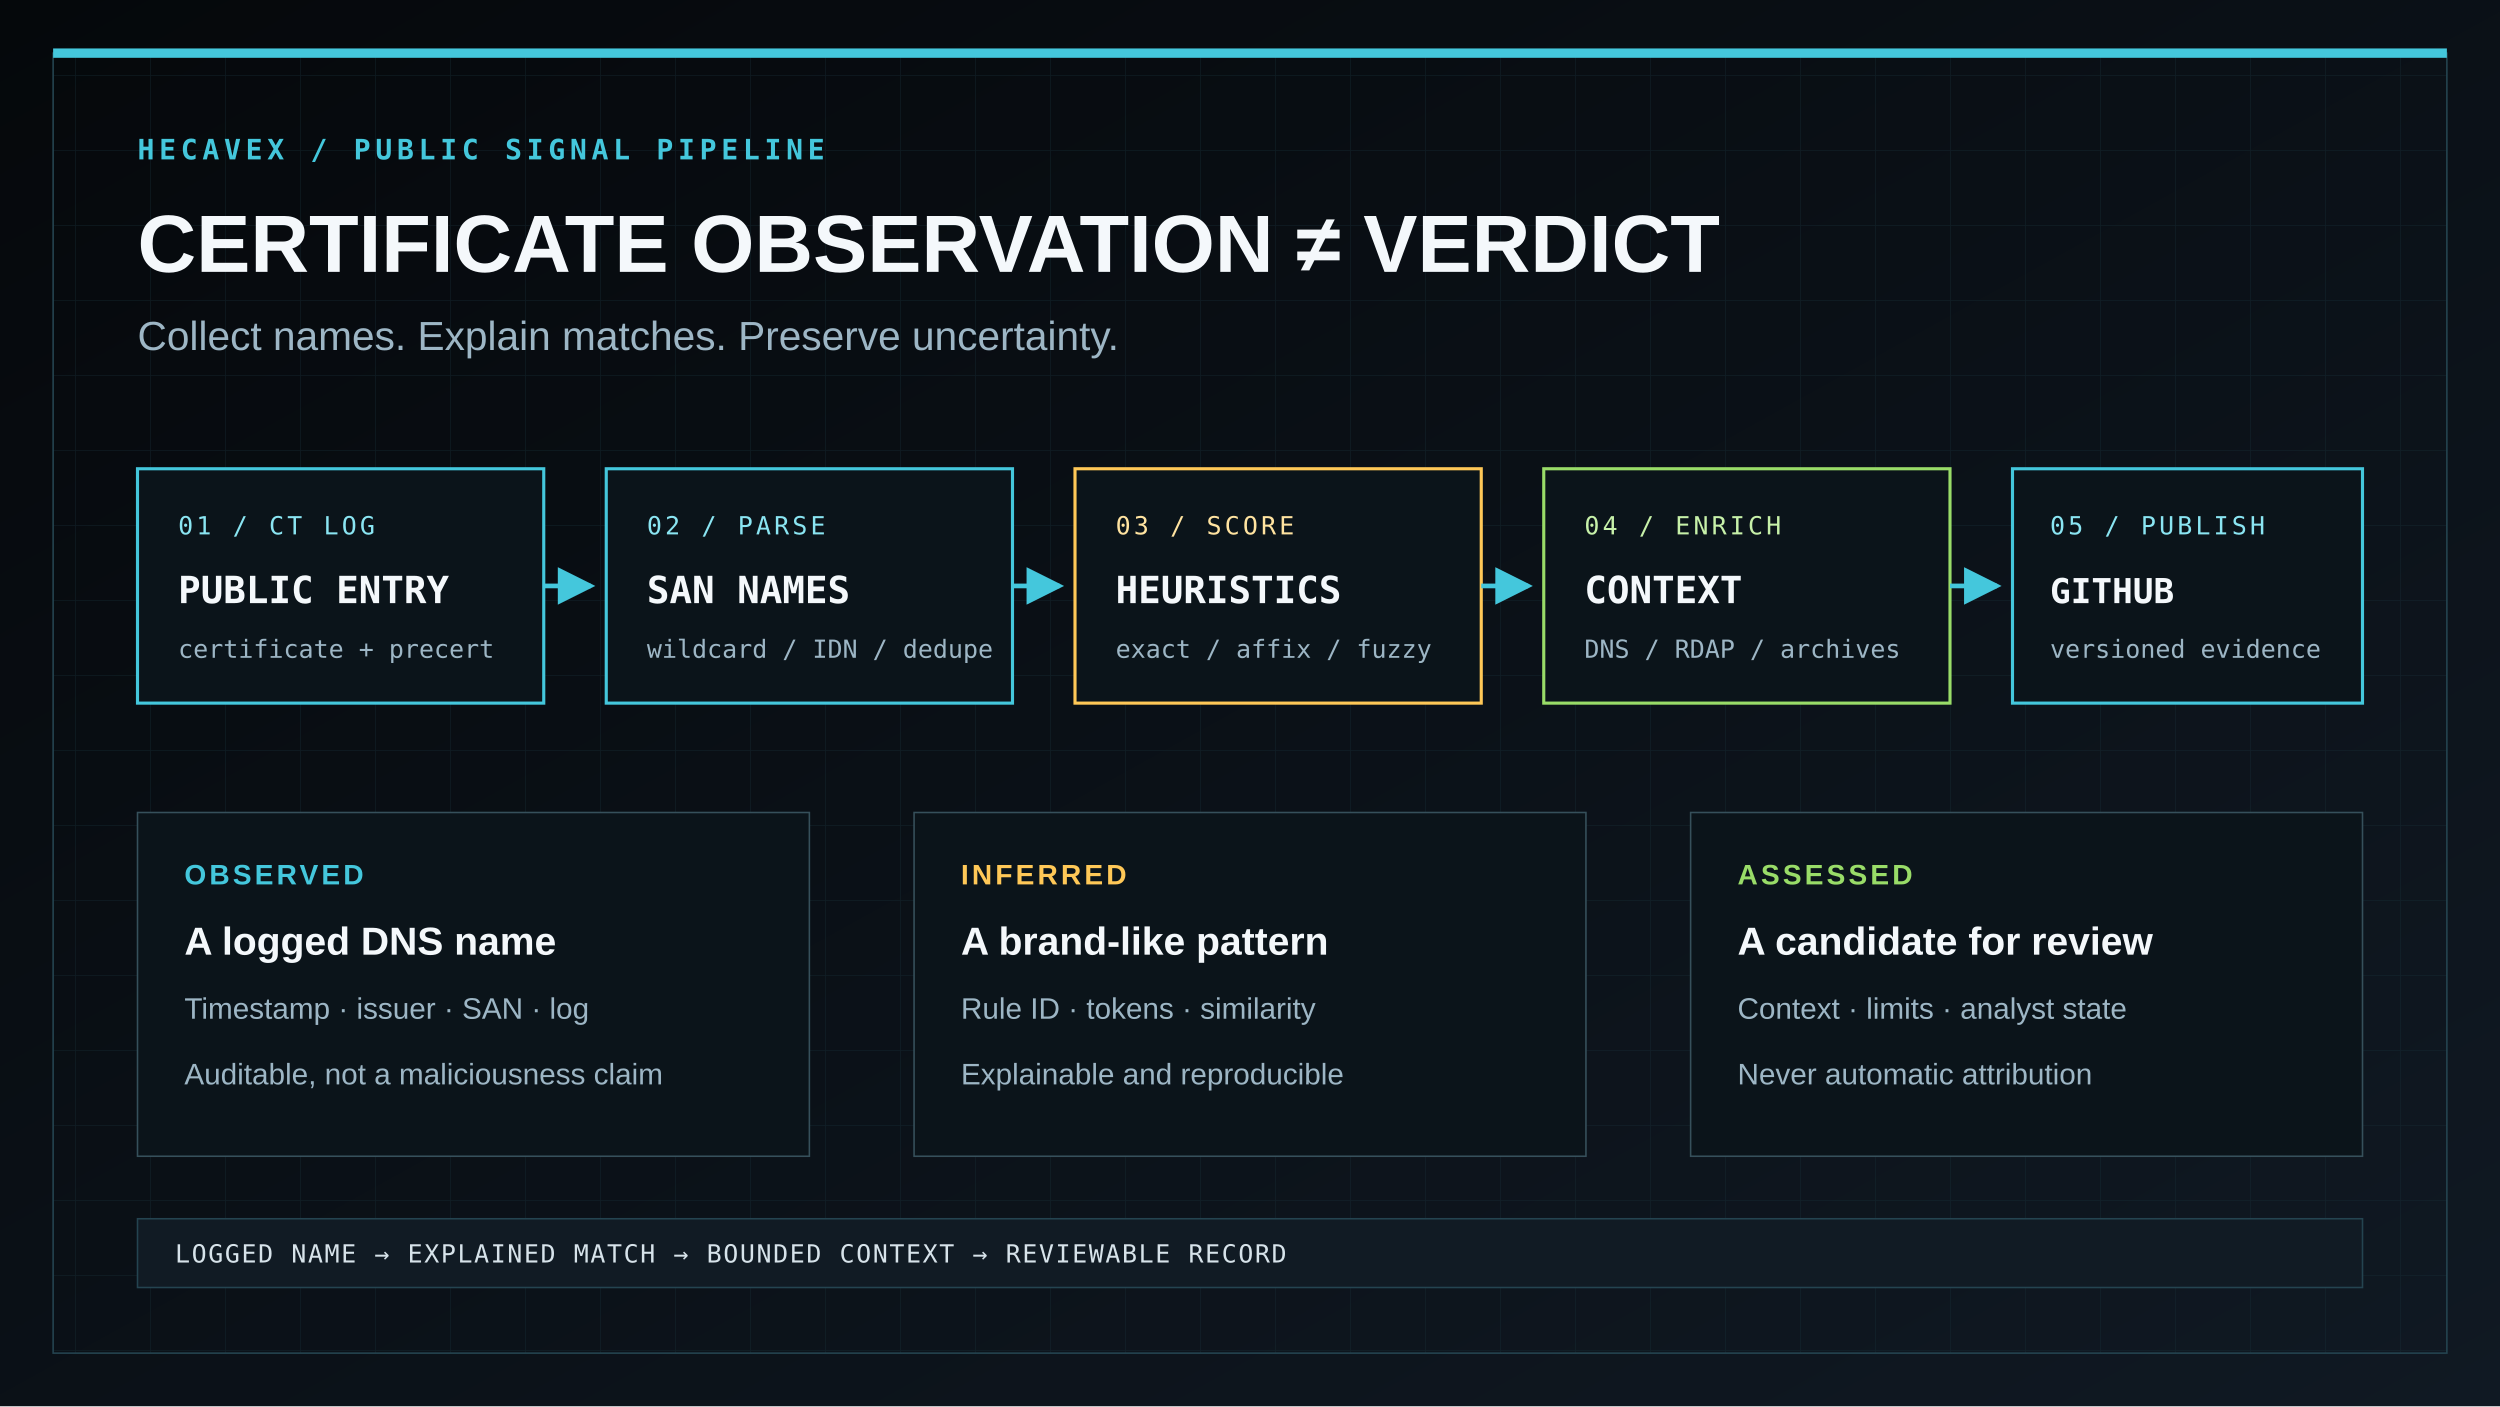
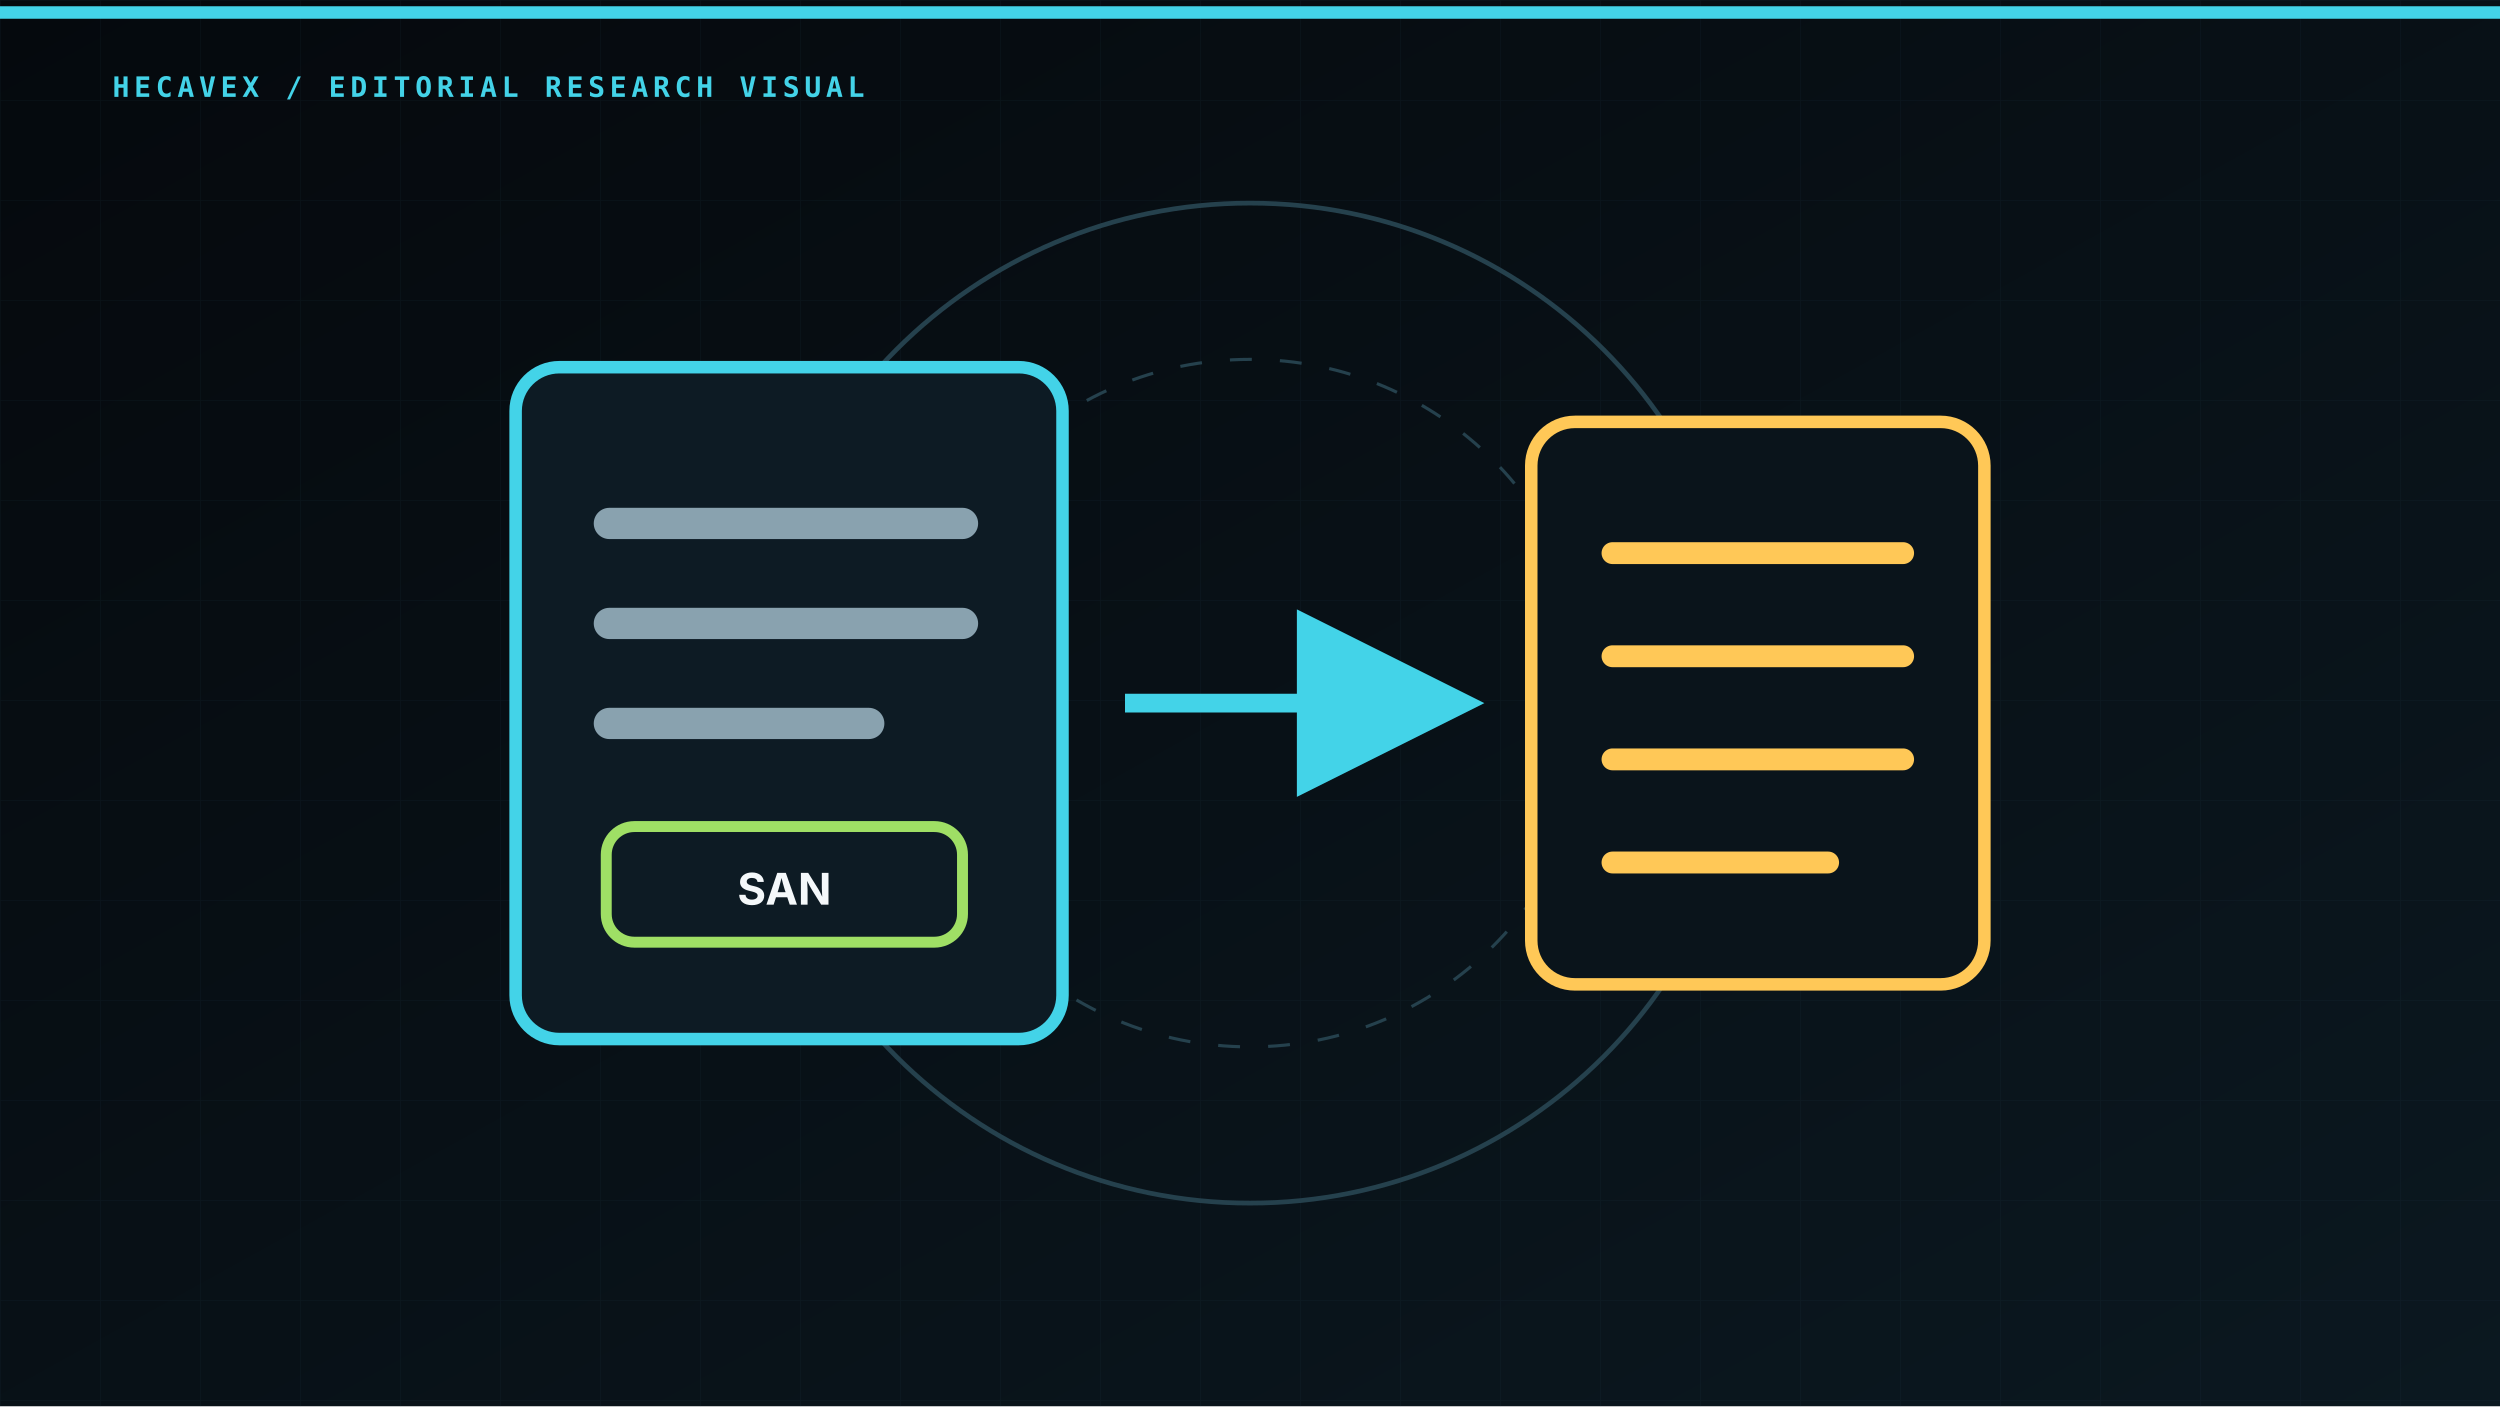
- <svg xmlns="http://www.w3.org/2000/svg" viewBox="0 0 1600 900" role="img" aria-labelledby="title desc">
+ <svg xmlns="http://www.w3.org/2000/svg" width="1600" height="900" viewBox="0 0 1600 900" role="img" aria-labelledby="title desc">
  <defs>
    <linearGradient id="bg" x1="0" y1="0" x2="1" y2="1">
-       <stop offset="0" stop-color="#05080b" />
-       <stop offset="1" stop-color="#101923" />
+       <stop stop-color="#05090d" />
+       <stop offset="1" stop-color="#0b1820" />
    </linearGradient>
-     <pattern id="grid" width="48" height="48" patternUnits="userSpaceOnUse">
-       <path d="M48 0H0V48" fill="none" stroke="#18303b" opacity=".42" />
+     <pattern id="grid" width="64" height="64" patternUnits="userSpaceOnUse">
+       <path d="M64 0H0V64" fill="none" stroke="#25414d" stroke-width="1" opacity=".28" />
    </pattern>
-     <marker id="arrow" markerWidth="8" markerHeight="8" refX="7" refY="4" orient="auto">
-       <path d="M0 0L8 4L0 8Z" fill="#44c7dc" />
+     <filter id="glow">
+       <feGaussianBlur stdDeviation="8" result="b" />
+       <feMerge>
+         <feMergeNode in="b" />
+         <feMergeNode in="SourceGraphic" />
+       </feMerge>
+     </filter>
+     <marker id="arrow" viewBox="0 0 12 12" refX="10" refY="6" markerWidth="10" markerHeight="10" orient="auto">
+       <path d="M0 0 12 6 0 12Z" fill="#43d3e8" />
    </marker>
+     <style>
+       .sans{font-family:Inter,Arial,sans-serif}.mono{font-family:'IBM Plex Mono',Consolas,monospace}
+       .title{font:700 52px Inter,Arial,sans-serif;fill:#f4f8fa;letter-spacing:-1.5px}
+       .subtitle{font:400 25px Inter,Arial,sans-serif;fill:#89a2af}
+       .eyebrow{font:600 18px 'IBM Plex Mono',Consolas,monospace;fill:#43d3e8;letter-spacing:3px}
+       .node-title{font:700 28px Inter,Arial,sans-serif;fill:#f4f8fa}
+       .node-copy{font:400 20px Inter,Arial,sans-serif;fill:#89a2af}
+       .node-code{font:600 18px 'IBM Plex Mono',Consolas,monospace;fill:#43d3e8}
+       .note{font:500 19px Inter,Arial,sans-serif;fill:#89a2af}
+     </style>
  </defs>
  <rect width="1600" height="900" fill="url(#bg)" />
-   <rect x="34" y="34" width="1532" height="832" fill="url(#grid)" stroke="#244450" />
-   <path d="M34 34H1566" stroke="#44c7dc" stroke-width="6" />
-   <text x="88" y="102" fill="#44c7dc" font-family="ui-monospace, monospace" font-size="18" font-weight="700" letter-spacing="3">HECAVEX / PUBLIC SIGNAL PIPELINE</text>
-   <text x="88" y="174" fill="#f4f8fb" font-family="Arial, sans-serif" font-size="52" font-weight="700">CERTIFICATE OBSERVATION ≠ VERDICT</text>
-   <text x="88" y="224" fill="#9db6c5" font-family="Arial, sans-serif" font-size="26">Collect names. Explain matches. Preserve uncertainty.</text>
-   <g font-family="ui-monospace, monospace">
-     <g transform="translate(88 300)">
-       <rect width="260" height="150" fill="#0b141a" stroke="#44c7dc" stroke-width="2" />
-       <text x="26" y="42" fill="#8ae5f2" font-size="16" letter-spacing="2">01 / CT LOG</text>
-       <text x="26" y="86" fill="#f4f8fb" font-size="24" font-weight="700">PUBLIC ENTRY</text>
-       <text x="26" y="121" fill="#9db6c5" font-size="16">certificate + precert</text>
-     </g>
-     <g transform="translate(388 300)">
-       <rect width="260" height="150" fill="#0b141a" stroke="#44c7dc" stroke-width="2" />
-       <text x="26" y="42" fill="#8ae5f2" font-size="16" letter-spacing="2">02 / PARSE</text>
-       <text x="26" y="86" fill="#f4f8fb" font-size="24" font-weight="700">SAN NAMES</text>
-       <text x="26" y="121" fill="#9db6c5" font-size="16">wildcard / IDN / dedupe</text>
-     </g>
-     <g transform="translate(688 300)">
-       <rect width="260" height="150" fill="#0b141a" stroke="#ffc857" stroke-width="2" />
-       <text x="26" y="42" fill="#ffe3a0" font-size="16" letter-spacing="2">03 / SCORE</text>
-       <text x="26" y="86" fill="#f4f8fb" font-size="24" font-weight="700">HEURISTICS</text>
-       <text x="26" y="121" fill="#9db6c5" font-size="16">exact / affix / fuzzy</text>
-     </g>
-     <g transform="translate(988 300)">
-       <rect width="260" height="150" fill="#0b141a" stroke="#99dc68" stroke-width="2" />
-       <text x="26" y="42" fill="#c7f1a9" font-size="16" letter-spacing="2">04 / ENRICH</text>
-       <text x="26" y="86" fill="#f4f8fb" font-size="24" font-weight="700">CONTEXT</text>
-       <text x="26" y="121" fill="#9db6c5" font-size="16">DNS / RDAP / archives</text>
-     </g>
-     <g transform="translate(1288 300)">
-       <rect width="224" height="150" fill="#0b141a" stroke="#44c7dc" stroke-width="2" />
-       <text x="24" y="42" fill="#8ae5f2" font-size="16" letter-spacing="2">05 / PUBLISH</text>
-       <text x="24" y="86" fill="#f4f8fb" font-size="22" font-weight="700">GITHUB</text>
-       <text x="24" y="121" fill="#9db6c5" font-size="16">versioned evidence</text>
-     </g>
+   <rect width="1600" height="900" fill="url(#grid)" opacity=".5" />
+   <path d="M0 8H1600" stroke="#43d3e8" stroke-width="8" />
+   <text x="72" y="62" class="eyebrow">HECAVEX / EDITORIAL RESEARCH VISUAL</text>
+   <circle cx="800" cy="450" r="320" fill="none" stroke="#25414d" stroke-width="3" />
+   <circle cx="800" cy="450" r="220" fill="none" stroke="#25414d" stroke-width="2" stroke-dasharray="14 18" />
+   <g transform="translate(330 235)">
+     <rect width="350" height="430" rx="28" fill="#0d1b24" stroke="#43d3e8" stroke-width="8" />
+     <path d="M60 100H286M60 164H286M60 228H226" stroke="#89a2af" stroke-width="20" stroke-linecap="round" />
+     <rect x="58" y="294" width="228" height="74" rx="18" fill="none" stroke="#9fdf65" stroke-width="7" />
+     <text x="172" y="344" text-anchor="middle" class="node-title">SAN</text>
  </g>
-   <g fill="none" stroke="#44c7dc" stroke-width="3" marker-end="url(#arrow)">
-     <path d="M348 375H378" />
-     <path d="M648 375H678" />
-     <path d="M948 375H978" />
-     <path d="M1248 375H1278" />
+   <path d="M720 450H930" stroke="#43d3e8" stroke-width="12" marker-end="url(#arrow)" />
+   <g transform="translate(980 270)">
+     <rect width="290" height="360" rx="28" fill="#0a141b" stroke="#ffc857" stroke-width="8" />
+     <path d="M52 84H238M52 150H238M52 216H238M52 282H190" stroke="#ffc857" stroke-width="14" stroke-linecap="round" />
  </g>
-   <g font-family="Arial, sans-serif">
-     <rect x="88" y="520" width="430" height="220" fill="#0b141a" stroke="#36505b" />
-     <text x="118" y="566" fill="#44c7dc" font-size="18" font-weight="700" letter-spacing="2">OBSERVED</text>
-     <text x="118" y="611" fill="#f4f8fb" font-size="25" font-weight="700">A logged DNS name</text>
-     <text x="118" y="652" fill="#9db6c5" font-size="19">Timestamp · issuer · SAN · log</text>
-     <text x="118" y="694" fill="#9db6c5" font-size="19">Auditable, not a maliciousness claim</text>
-     <rect x="585" y="520" width="430" height="220" fill="#0b141a" stroke="#36505b" />
-     <text x="615" y="566" fill="#ffc857" font-size="18" font-weight="700" letter-spacing="2">INFERRED</text>
-     <text x="615" y="611" fill="#f4f8fb" font-size="25" font-weight="700">A brand-like pattern</text>
-     <text x="615" y="652" fill="#9db6c5" font-size="19">Rule ID · tokens · similarity</text>
-     <text x="615" y="694" fill="#9db6c5" font-size="19">Explainable and reproducible</text>
-     <rect x="1082" y="520" width="430" height="220" fill="#0b141a" stroke="#36505b" />
-     <text x="1112" y="566" fill="#99dc68" font-size="18" font-weight="700" letter-spacing="2">ASSESSED</text>
-     <text x="1112" y="611" fill="#f4f8fb" font-size="25" font-weight="700">A candidate for review</text>
-     <text x="1112" y="652" fill="#9db6c5" font-size="19">Context · limits · analyst state</text>
-     <text x="1112" y="694" fill="#9db6c5" font-size="19">Never automatic attribution</text>
-   </g>
-   <rect x="88" y="780" width="1424" height="44" fill="#111b24" stroke="#244450" />
-   <text x="112" y="808" fill="#d7e3ea" font-family="ui-monospace, monospace" font-size="16" letter-spacing="1">LOGGED NAME  →  EXPLAINED MATCH  →  BOUNDED CONTEXT  →  REVIEWABLE RECORD</text>
</svg>
